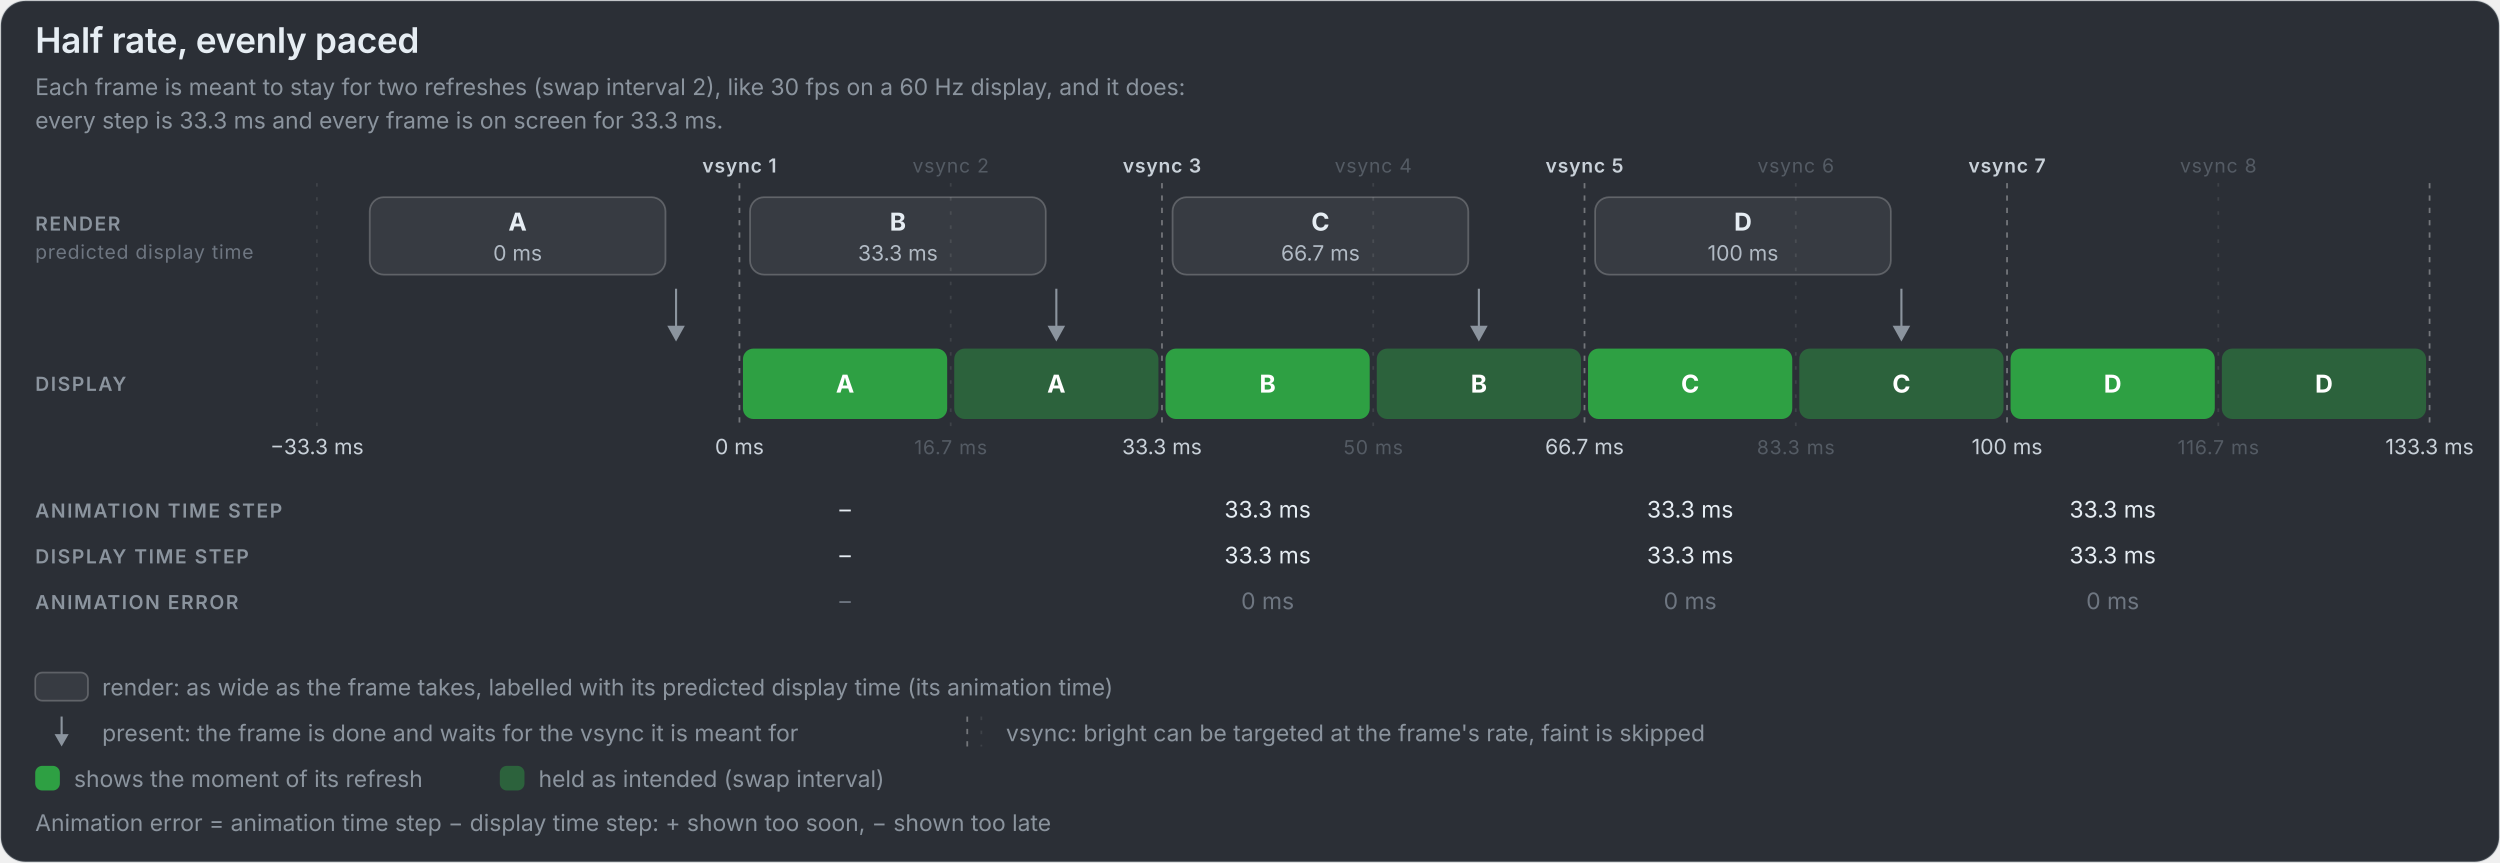
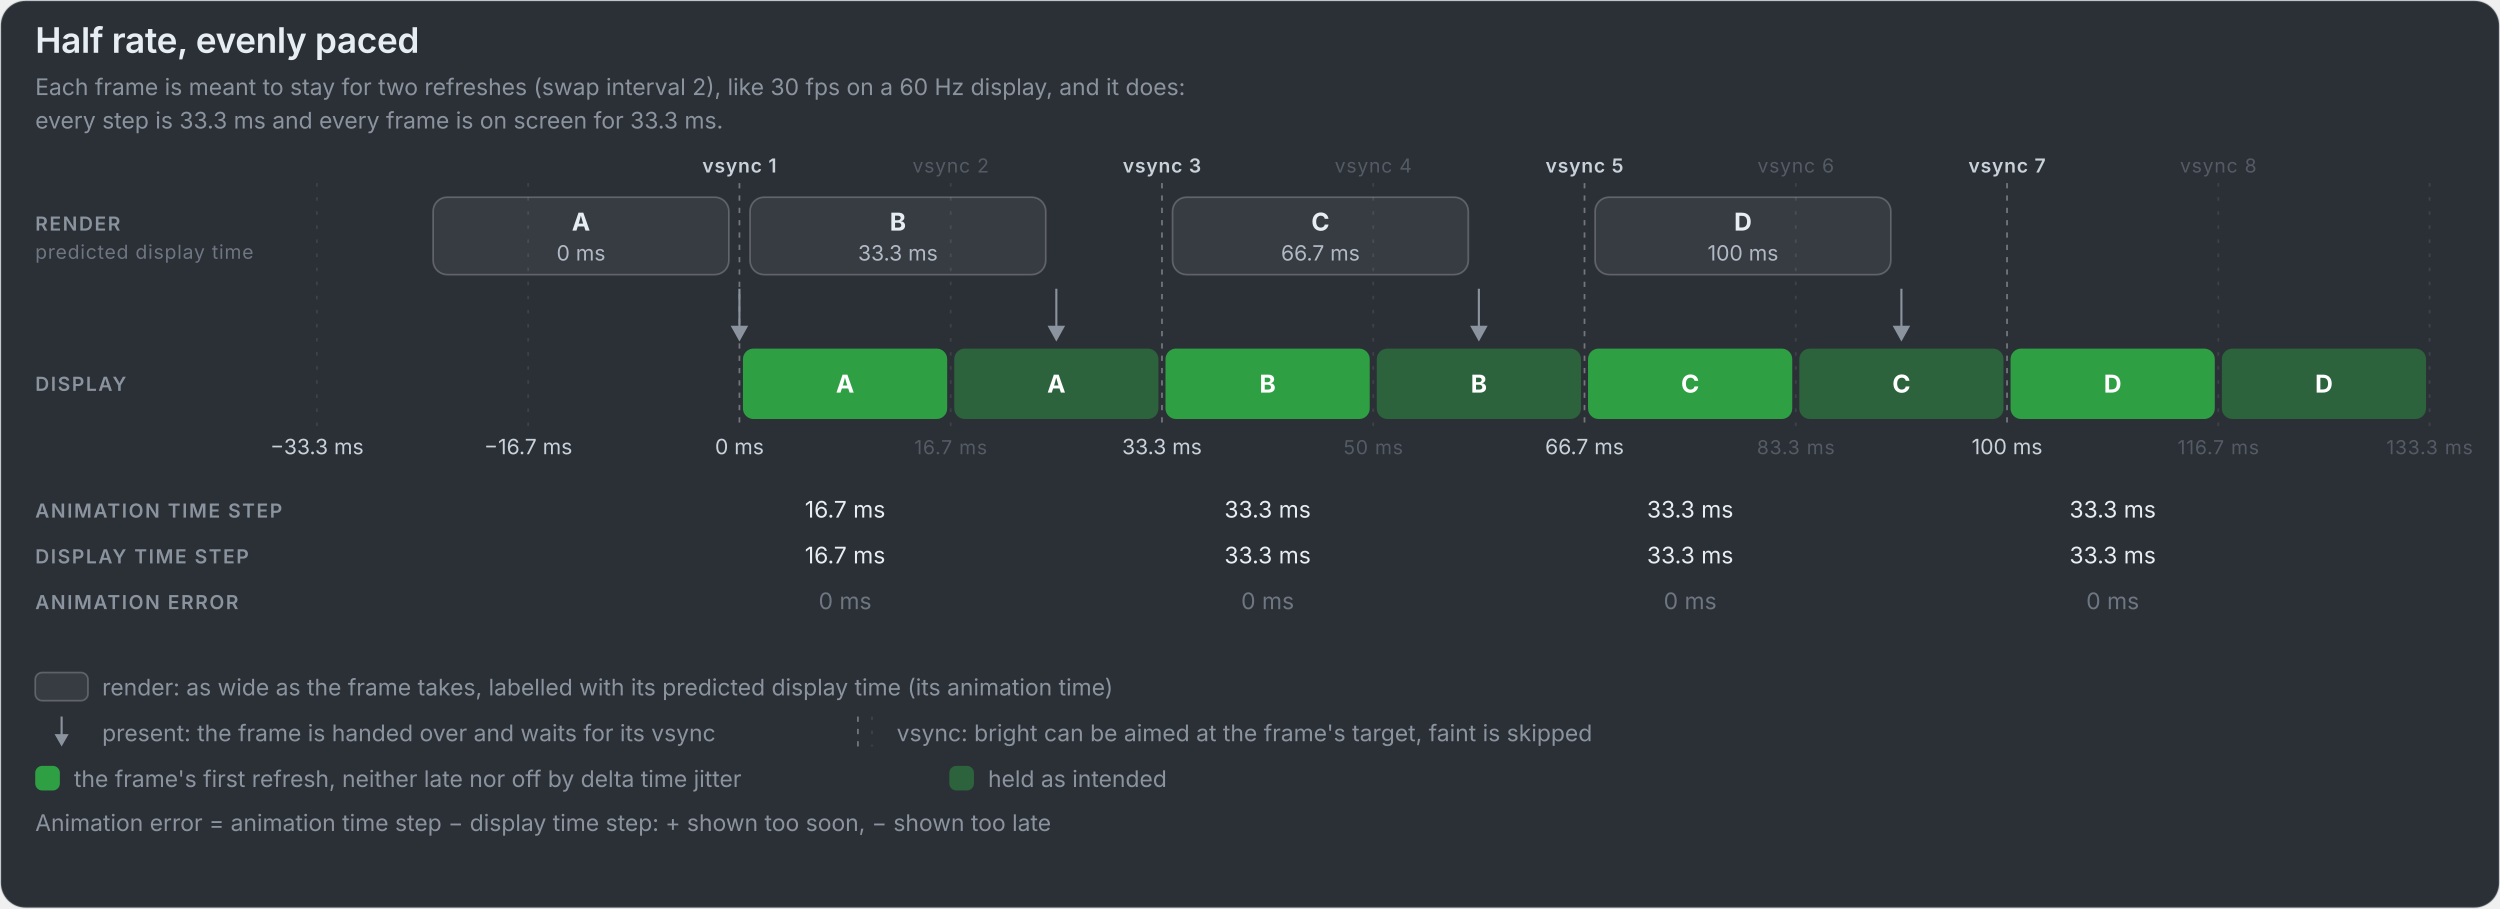
- <svg xmlns="http://www.w3.org/2000/svg" width="1420" height="490" viewBox="0 0 1420 490" role="img" aria-label="Half rate, evenly paced">
+ <svg xmlns="http://www.w3.org/2000/svg" width="1420" height="516" viewBox="0 0 1420 516" role="img" aria-label="Half rate, evenly paced">
  <style>
  text { font-family: "Segoe UI Variable Text", "Segoe UI", Inter, system-ui, -apple-system, "Helvetica Neue", Arial, sans-serif;
         font-size: 13px; fill: #e6edf3; font-variant-numeric: tabular-nums; }
  .card { fill: #1f242b; fill-opacity: 0.94; stroke: #8b949e; stroke-opacity: 0.25; stroke-width: 1; }
  .title { font-size: 20px; font-weight: 600; letter-spacing: -0.01em; }
  .sub { fill: #8b949e; }
  .label { font-size: 11px; font-weight: 600; letter-spacing: 0.08em; fill: #8b949e; }
  .vsync-n { font-size: 11px; fill: #6e7681; letter-spacing: 0.04em; }
  .axis { font-size: 12px; fill: #c9d1d9; }
  .vsync { stroke: #ffffff; stroke-opacity: 0.34; stroke-width: 1; stroke-dasharray: 3 4; }
  .vsync-skip { stroke: #ffffff; stroke-opacity: 0.09; stroke-width: 1; stroke-dasharray: 2 6; }
  .vsync-target { font-size: 11px; font-weight: 600; fill: #c9d1d9; letter-spacing: 0.04em; }
  .vsync-n-skip { font-size: 11px; fill: #545b64; letter-spacing: 0.04em; }
  .box { fill: #ffffff; fill-opacity: 0.06; stroke: #ffffff; stroke-opacity: 0.22; stroke-width: 1; }
  .frame { font-size: 14px; font-weight: 700; }
  .box-time { fill: #b1bac4; font-size: 12px; }
  .arrow { stroke: #8b949e; stroke-width: 1.2; }
  .arrowhead { fill: #8b949e; }
  .ok { fill: #2ea043; }
  .hold { fill: #2ea043; fill-opacity: 0.45; }
  .again { fill: #d29922; }
  .off { fill: #e5534b; }
+   .off-jitter { fill: #e3b341; }
  .cell-text { font-size: 14px; font-weight: 700; fill: #ffffff; }
  .dark-text { fill: #1c1f24; }
  .zero { fill: #6e7681; }
  .err { fill: #ff7b72; font-weight: 600; }
  .err-pill { fill: #e5534b; fill-opacity: 0.16; }
+   .err-jitter { fill: #e3b341; font-weight: 600; }
+   .err-pill-jitter { fill: #e3b341; fill-opacity: 0.16; }
  .neutral { fill: #3d444d; }
  .lane { font-size: 15px; font-weight: 600; }
  .same { fill: #7ee787; font-weight: 600; }
+ 
+   .tile { fill: #ffffff; fill-opacity: 0.05; stroke: #ffffff; stroke-opacity: 0.12; stroke-width: 1; }
+   .tile-value { font-size: 20px; font-weight: 600; }
+   .grid { stroke: #ffffff; stroke-opacity: 0.1; stroke-width: 1; }
+   .zero-line { stroke: #ffffff; stroke-opacity: 0.45; stroke-width: 1; }
+   .bar { fill: #e5534b; }
+   .display-line { stroke: #2ea043; stroke-width: 2; fill: none; }
+   .step-line { stroke: #58a6ff; stroke-width: 1.2; fill: none; stroke-linejoin: round; }
+   .strip-a { fill: #6e7681; }
+   .strip-b { fill: #adbac7; }
+   .average-line { stroke: #d29922; stroke-width: 1.5; stroke-dasharray: 6 4; }
+   .average-text { fill: #d29922; font-size: 12px; }
+ 
+   .band { fill: #ffffff; fill-opacity: 0.06; }
+   .error-refresh { stroke: #d29922; stroke-opacity: 0.8; stroke-width: 1; stroke-dasharray: 3 4; }
+   .error-refresh-text { font-size: 11px; fill: #d29922; letter-spacing: 0.04em; }
+   .held { stroke: #2ea043; stroke-width: 2.5; fill: none; }
+   .held-late { stroke: #e5534b; stroke-width: 2.5; fill: none; }
+   .bar-range { fill: #e5534b; fill-opacity: 0.3; }
+   .static-band { fill: #a371f7; fill-opacity: 0.14; }
+   .static-text { font-size: 11px; fill: #a371f7; letter-spacing: 0.04em; }
+   .strip-static-a { fill: #a371f7; fill-opacity: 0.55; }
+   .strip-static-b { fill: #a371f7; fill-opacity: 0.85; }
+   .held-older { stroke: #db61a2; stroke-width: 2.5; fill: none; }
+   .held-dropped { stroke: #f0883e; stroke-width: 2.5; fill: none; }
+   .held-unknown { stroke: #768390; stroke-width: 2.5; stroke-dasharray: 4 3; fill: none; }
+   .held-range-older { fill: #db61a2; fill-opacity: 0.3; }
+   .held-range-dropped { fill: #f0883e; fill-opacity: 0.3; }
+   .held-range-unknown { fill: #768390; fill-opacity: 0.3; }
+   .held-fill-older { fill: #db61a2; }
+   .held-fill-dropped { fill: #f0883e; }
+   .held-fill-unknown { fill: #768390; }
+   .strip-older { fill: #db61a2; }
+   .strip-dropped { fill: #f0883e; }
+   .key-pink { fill: #db61a2; }
+   .key-orange { fill: #f0883e; }
+   .key-unknown { fill: #768390; }
+   .key-faint { fill: #ffffff; fill-opacity: 0.3; }
+   .key-amber { fill: #d29922; }
+   .key-green { fill: #2ea043; }
+   .key-red { fill: #e5534b; }
+   .key-blue { fill: #58a6ff; }
+   .key-blue-faint { fill: #58a6ff; fill-opacity: 0.45; }
+   .key-violet-a { fill: #a371f7; fill-opacity: 0.55; }
+   .key-violet-b { fill: #a371f7; fill-opacity: 0.85; }
+   .key-grey { fill: #3d444d; }
+   .held-fill { fill: #2ea043; }
+   .held-fill-late { fill: #e5534b; }
+   .held-range { fill: #2ea043; fill-opacity: 0.3; }
+   .held-range-late { fill: #e5534b; fill-opacity: 0.3; }
+   .riser { stroke: #ffffff; stroke-opacity: 0.3; stroke-width: 1; fill: none; }
+   .late-line { stroke: #e5534b; stroke-width: 1.5; fill: none; stroke-linejoin: round; }
+   .late-line-adapted { stroke: #d29922; stroke-width: 1.5; fill: none; stroke-linejoin: round; }
+   .late-line-none { stroke: #2ea043; stroke-width: 1.5; fill: none; stroke-linejoin: round; }
+   .frametime { stroke: #58a6ff; stroke-width: 2.5; fill: none; }
+   .frametime-range { fill: #58a6ff; fill-opacity: 0.3; }
+   .step-range { fill: #58a6ff; fill-opacity: 0.25; }
+   .frametime-fill { fill: #58a6ff; }
+   .cpu-busy { fill: #58a6ff; fill-opacity: 0.22; }
+   .strip-late { fill: #e5534b; }
+   .bar-jitter { fill: #e3b341; }
+   .bar-range-jitter { fill: #e3b341; fill-opacity: 0.3; }
+   .strip-jitter { fill: #e3b341; }
+   .key-jitter { fill: #e3b341; }
+   .hist-bar { fill: #58a6ff; }
+   .curve { stroke: #58a6ff; stroke-width: 2; fill: none; stroke-linejoin: round; }
+   .clip-mark { fill: #e5534b; }
+   .clip-text { font-size: 11px; fill: #e6edf3; }
+   .warn { fill: #d29922; }
+   .event-track { fill: #ffffff; fill-opacity: 0.05; }
+   .event-dropped { fill: #f0883e; }
+   .event-older { fill: #db61a2; }
+   .event-torn { fill: #39c5cf; }
+   .event-gap { fill: #768390; }
+   .event-undecoded { fill: #545d68; }
+   .key-cyan { fill: #39c5cf; }
+   .key-undecoded { fill: #545d68; }
+   .ref-target { stroke: #adbac7; stroke-width: 1.5; stroke-dasharray: 5 4; fill: none; }
+   .ref-preferred { stroke: #d29922; stroke-width: 1.5; stroke-dasharray: 5 4; fill: none; }
+   .key-light { fill: #adbac7; }
</style>
-   <rect class="card" x="0.5" y="0.5" width="1419" height="489" rx="14" />
+   <rect class="card" x="0.5" y="0.5" width="1419" height="515" rx="14" />
  <text x="20.0" y="30.0" text-anchor="start" class="title">Half rate, evenly paced</text>
  <text x="20.0" y="54.0" text-anchor="start" class="sub">Each frame is meant to stay for two refreshes (swap interval 2), like 30 fps on a 60 Hz display, and it does:</text>
  <text x="20.0" y="73.0" text-anchor="start" class="sub">every step is 33.3 ms and every frame is on screen for 33.3 ms.</text>
-   <line class="vsync-skip" x1="180.0" y1="104" x2="180.0" y2="243" />
-   <text x="180.0" y="258.0" text-anchor="middle" class="axis">−33.3 ms</text>
-   <line class="vsync" x1="420.0" y1="104" x2="420.0" y2="243" />
-   <text x="420.0" y="258.0" text-anchor="middle" class="axis">0 ms</text>
-   <text x="420.0" y="98.0" text-anchor="middle" class="vsync-target">vsync 1</text>
-   <line class="vsync-skip" x1="540.0" y1="104" x2="540.0" y2="243" />
-   <text x="540.0" y="258.0" text-anchor="middle" class="vsync-n-skip">16.7 ms</text>
-   <text x="540.0" y="98.0" text-anchor="middle" class="vsync-n-skip">vsync 2</text>
-   <line class="vsync" x1="660.0" y1="104" x2="660.0" y2="243" />
-   <text x="660.0" y="258.0" text-anchor="middle" class="axis">33.3 ms</text>
-   <text x="660.0" y="98.0" text-anchor="middle" class="vsync-target">vsync 3</text>
-   <line class="vsync-skip" x1="780.0" y1="104" x2="780.0" y2="243" />
-   <text x="780.0" y="258.0" text-anchor="middle" class="vsync-n-skip">50 ms</text>
-   <text x="780.0" y="98.0" text-anchor="middle" class="vsync-n-skip">vsync 4</text>
-   <line class="vsync" x1="900.0" y1="104" x2="900.0" y2="243" />
-   <text x="900.0" y="258.0" text-anchor="middle" class="axis">66.7 ms</text>
-   <text x="900.0" y="98.0" text-anchor="middle" class="vsync-target">vsync 5</text>
-   <line class="vsync-skip" x1="1020.0" y1="104" x2="1020.0" y2="243" />
-   <text x="1020.0" y="258.0" text-anchor="middle" class="vsync-n-skip">83.3 ms</text>
-   <text x="1020.0" y="98.0" text-anchor="middle" class="vsync-n-skip">vsync 6</text>
-   <line class="vsync" x1="1140.0" y1="104" x2="1140.0" y2="243" />
-   <text x="1140.0" y="258.0" text-anchor="middle" class="axis">100 ms</text>
-   <text x="1140.0" y="98.0" text-anchor="middle" class="vsync-target">vsync 7</text>
-   <line class="vsync-skip" x1="1260.0" y1="104" x2="1260.0" y2="243" />
-   <text x="1260.0" y="258.0" text-anchor="middle" class="vsync-n-skip">116.7 ms</text>
-   <text x="1260.0" y="98.0" text-anchor="middle" class="vsync-n-skip">vsync 8</text>
-   <line class="vsync" x1="1380.0" y1="104" x2="1380.0" y2="243" />
-   <text x="1380.0" y="258.0" text-anchor="middle" class="axis">133.3 ms</text>
-   <text x="20.0" y="131.0" text-anchor="start" class="label">RENDER</text>
-   <text x="20.0" y="147.0" text-anchor="start" class="vsync-n">predicted display time</text>
-   <text x="20.0" y="222.0" text-anchor="start" class="label">DISPLAY</text>
-   <text x="20.0" y="294.0" text-anchor="start" class="label">ANIMATION TIME STEP</text>
-   <text x="20.0" y="320.0" text-anchor="start" class="label">DISPLAY TIME STEP</text>
-   <text x="20.0" y="346.0" text-anchor="start" class="label">ANIMATION ERROR</text>
-   <rect class="box" x="210.0" y="112" width="168.0" height="44" rx="8" />
-   <text x="294.0" y="131.0" text-anchor="middle" class="frame">A</text>
-   <text x="294.0" y="148.0" text-anchor="middle" class="box-time">0 ms</text>
-   <line class="arrow" x1="384.0" y1="164" x2="384.0" y2="186" />
-   <path class="arrowhead" d="M379.0,185 L389.0,185 L384.0,194 z" />
-   <rect class="box" x="426.0" y="112" width="168.0" height="44" rx="8" />
-   <text x="510.0" y="131.0" text-anchor="middle" class="frame">B</text>
-   <text x="510.0" y="148.0" text-anchor="middle" class="box-time">33.3 ms</text>
-   <line class="arrow" x1="600.0" y1="164" x2="600.0" y2="186" />
-   <path class="arrowhead" d="M595.0,185 L605.0,185 L600.0,194 z" />
-   <rect class="box" x="666.0" y="112" width="168.0" height="44" rx="8" />
-   <text x="750.0" y="131.0" text-anchor="middle" class="frame">C</text>
-   <text x="750.0" y="148.0" text-anchor="middle" class="box-time">66.7 ms</text>
-   <line class="arrow" x1="840.0" y1="164" x2="840.0" y2="186" />
-   <path class="arrowhead" d="M835.0,185 L845.0,185 L840.0,194 z" />
-   <rect class="box" x="906.0" y="112" width="168.0" height="44" rx="8" />
-   <text x="990.0" y="131.0" text-anchor="middle" class="frame">D</text>
-   <text x="990.0" y="148.0" text-anchor="middle" class="box-time">100 ms</text>
-   <line class="arrow" x1="1080.0" y1="164" x2="1080.0" y2="186" />
-   <path class="arrowhead" d="M1075.0,185 L1085.0,185 L1080.0,194 z" />
-   <rect class="ok" x="422.0" y="198" width="116.0" height="40" rx="6" />
-   <text x="480.0" y="223.0" text-anchor="middle" class="cell-text">A</text>
-   <text x="480.0" y="294.0" text-anchor="middle">–</text>
-   <text x="480.0" y="320.0" text-anchor="middle">–</text>
-   <text x="480.0" y="346.0" text-anchor="middle" class="zero">–</text>
-   <rect class="hold" x="542.0" y="198" width="116.0" height="40" rx="6" />
-   <text x="600.0" y="223.0" text-anchor="middle" class="cell-text">A</text>
-   <rect class="ok" x="662.0" y="198" width="116.0" height="40" rx="6" />
-   <text x="720.0" y="223.0" text-anchor="middle" class="cell-text">B</text>
-   <text x="720.0" y="294.0" text-anchor="middle">33.3 ms</text>
-   <text x="720.0" y="320.0" text-anchor="middle">33.3 ms</text>
-   <text x="720.0" y="346.0" text-anchor="middle" class="zero">0 ms</text>
-   <rect class="hold" x="782.0" y="198" width="116.0" height="40" rx="6" />
-   <text x="840.0" y="223.0" text-anchor="middle" class="cell-text">B</text>
-   <rect class="ok" x="902.0" y="198" width="116.0" height="40" rx="6" />
-   <text x="960.0" y="223.0" text-anchor="middle" class="cell-text">C</text>
-   <text x="960.0" y="294.0" text-anchor="middle">33.3 ms</text>
-   <text x="960.0" y="320.0" text-anchor="middle">33.3 ms</text>
-   <text x="960.0" y="346.0" text-anchor="middle" class="zero">0 ms</text>
-   <rect class="hold" x="1022.0" y="198" width="116.0" height="40" rx="6" />
-   <text x="1080.0" y="223.0" text-anchor="middle" class="cell-text">C</text>
-   <rect class="ok" x="1142.0" y="198" width="116.0" height="40" rx="6" />
-   <text x="1200.0" y="223.0" text-anchor="middle" class="cell-text">D</text>
-   <text x="1200.0" y="294.0" text-anchor="middle">33.3 ms</text>
-   <text x="1200.0" y="320.0" text-anchor="middle">33.3 ms</text>
-   <text x="1200.0" y="346.0" text-anchor="middle" class="zero">0 ms</text>
-   <rect class="hold" x="1262.0" y="198" width="116.0" height="40" rx="6" />
-   <text x="1320.0" y="223.0" text-anchor="middle" class="cell-text">D</text>
-   <rect class="box" x="20" y="382" width="30" height="16" rx="4" />
-   <text x="58.0" y="395.0" text-anchor="start" class="sub">render: as wide as the frame takes, labelled with its predicted display time (its animation time)</text>
-   <line class="arrow" x1="35.0" y1="407" x2="35.0" y2="418" />
-   <path class="arrowhead" d="M31.0,417 L39.0,417 L35.0,424 z" />
-   <text x="58.0" y="421.0" text-anchor="start" class="sub">present: the frame is done and waits for the vsync it is meant for</text>
-   <line class="vsync" x1="549.4" y1="407" x2="549.4" y2="424" />
-   <line class="vsync-skip" x1="557.4" y1="407" x2="557.4" y2="424" />
-   <text x="571.4" y="421.0" text-anchor="start" class="sub">vsync: bright can be targeted at the frame's rate, faint is skipped</text>
-   <rect class="ok" x="20.0" y="435" width="14" height="14" rx="4" />
-   <text x="42.0" y="447.0" text-anchor="start" class="sub">shows the moment of its refresh</text>
-   <rect class="hold" x="283.9" y="435" width="14" height="14" rx="4" />
-   <text x="305.9" y="447.0" text-anchor="start" class="sub">held as intended (swap interval)</text>
-   <text x="20.0" y="472.0" text-anchor="start" class="sub">Animation error = animation time step − display time step: + shown too soon, − shown too late</text>
+   <g transform="translate(0 0)">
+     <line class="vsync-skip" x1="180.0" y1="104" x2="180.0" y2="243.0" />
+     <text x="180.0" y="258.0" text-anchor="middle" class="axis">−33.3 ms</text>
+     <line class="vsync-skip" x1="300.0" y1="104" x2="300.0" y2="243.0" />
+     <text x="300.0" y="258.0" text-anchor="middle" class="axis">−16.7 ms</text>
+     <line class="vsync" x1="420.0" y1="104" x2="420.0" y2="243.0" />
+     <text x="420.0" y="258.0" text-anchor="middle" class="axis">0 ms</text>
+     <text x="420.0" y="98.0" text-anchor="middle" class="vsync-target">vsync 1</text>
+     <line class="vsync-skip" x1="540.0" y1="104" x2="540.0" y2="243.0" />
+     <text x="540.0" y="258.0" text-anchor="middle" class="vsync-n-skip">16.7 ms</text>
+     <text x="540.0" y="98.0" text-anchor="middle" class="vsync-n-skip">vsync 2</text>
+     <line class="vsync" x1="660.0" y1="104" x2="660.0" y2="243.0" />
+     <text x="660.0" y="258.0" text-anchor="middle" class="axis">33.3 ms</text>
+     <text x="660.0" y="98.0" text-anchor="middle" class="vsync-target">vsync 3</text>
+     <line class="vsync-skip" x1="780.0" y1="104" x2="780.0" y2="243.0" />
+     <text x="780.0" y="258.0" text-anchor="middle" class="vsync-n-skip">50 ms</text>
+     <text x="780.0" y="98.0" text-anchor="middle" class="vsync-n-skip">vsync 4</text>
+     <line class="vsync" x1="900.0" y1="104" x2="900.0" y2="243.0" />
+     <text x="900.0" y="258.0" text-anchor="middle" class="axis">66.7 ms</text>
+     <text x="900.0" y="98.0" text-anchor="middle" class="vsync-target">vsync 5</text>
+     <line class="vsync-skip" x1="1020.0" y1="104" x2="1020.0" y2="243.0" />
+     <text x="1020.0" y="258.0" text-anchor="middle" class="vsync-n-skip">83.3 ms</text>
+     <text x="1020.0" y="98.0" text-anchor="middle" class="vsync-n-skip">vsync 6</text>
+     <line class="vsync" x1="1140.0" y1="104" x2="1140.0" y2="243.0" />
+     <text x="1140.0" y="258.0" text-anchor="middle" class="axis">100 ms</text>
+     <text x="1140.0" y="98.0" text-anchor="middle" class="vsync-target">vsync 7</text>
+     <line class="vsync-skip" x1="1260.0" y1="104" x2="1260.0" y2="243.0" />
+     <text x="1260.0" y="258.0" text-anchor="middle" class="vsync-n-skip">116.7 ms</text>
+     <text x="1260.0" y="98.0" text-anchor="middle" class="vsync-n-skip">vsync 8</text>
+     <line class="vsync-skip" x1="1380.0" y1="104" x2="1380.0" y2="243.0" />
+     <text x="1380.0" y="258.0" text-anchor="middle" class="vsync-n-skip">133.3 ms</text>
+     <text x="20.0" y="131.0" text-anchor="start" class="label">RENDER</text>
+     <text x="20.0" y="147.0" text-anchor="start" class="vsync-n">predicted display time</text>
+     <text x="20.0" y="222.0" text-anchor="start" class="label">DISPLAY</text>
+     <text x="20.0" y="294.0" text-anchor="start" class="label">ANIMATION TIME STEP</text>
+     <text x="20.0" y="320.0" text-anchor="start" class="label">DISPLAY TIME STEP</text>
+     <text x="20.0" y="346.0" text-anchor="start" class="label">ANIMATION ERROR</text>
+     <rect class="box" x="246.0" y="112.0" width="168.0" height="44" rx="8" />
+     <text x="330.0" y="131.0" text-anchor="middle" class="frame">A</text>
+     <text x="330.0" y="148.0" text-anchor="middle" class="box-time">0 ms</text>
+     <line class="arrow" x1="420.0" y1="164.0" x2="420.0" y2="186.0" />
+     <path class="arrowhead" d="M415.0,185.0 L425.0,185.0 L420.0,194.0 z" />
+     <rect class="box" x="426.0" y="112.0" width="168.0" height="44" rx="8" />
+     <text x="510.0" y="131.0" text-anchor="middle" class="frame">B</text>
+     <text x="510.0" y="148.0" text-anchor="middle" class="box-time">33.3 ms</text>
+     <line class="arrow" x1="600.0" y1="164.0" x2="600.0" y2="186.0" />
+     <path class="arrowhead" d="M595.0,185.0 L605.0,185.0 L600.0,194.0 z" />
+     <rect class="box" x="666.0" y="112.0" width="168.0" height="44" rx="8" />
+     <text x="750.0" y="131.0" text-anchor="middle" class="frame">C</text>
+     <text x="750.0" y="148.0" text-anchor="middle" class="box-time">66.7 ms</text>
+     <line class="arrow" x1="840.0" y1="164.0" x2="840.0" y2="186.0" />
+     <path class="arrowhead" d="M835.0,185.0 L845.0,185.0 L840.0,194.0 z" />
+     <rect class="box" x="906.0" y="112.0" width="168.0" height="44" rx="8" />
+     <text x="990.0" y="131.0" text-anchor="middle" class="frame">D</text>
+     <text x="990.0" y="148.0" text-anchor="middle" class="box-time">100 ms</text>
+     <line class="arrow" x1="1080.0" y1="164.0" x2="1080.0" y2="186.0" />
+     <path class="arrowhead" d="M1075.0,185.0 L1085.0,185.0 L1080.0,194.0 z" />
+     <rect class="ok" x="422.0" y="198.0" width="116.0" height="40" rx="6" />
+     <text x="480.0" y="223.0" text-anchor="middle" class="cell-text">A</text>
+     <rect class="hold" x="542.0" y="198.0" width="116.0" height="40" rx="6" />
+     <text x="600.0" y="223.0" text-anchor="middle" class="cell-text">A</text>
+     <text x="480.0" y="294.0" text-anchor="middle">16.7 ms</text>
+     <text x="480.0" y="320.0" text-anchor="middle">16.7 ms</text>
+     <text x="480.0" y="346.0" text-anchor="middle" class="zero">0 ms</text>
+     <rect class="ok" x="662.0" y="198.0" width="116.0" height="40" rx="6" />
+     <text x="720.0" y="223.0" text-anchor="middle" class="cell-text">B</text>
+     <rect class="hold" x="782.0" y="198.0" width="116.0" height="40" rx="6" />
+     <text x="840.0" y="223.0" text-anchor="middle" class="cell-text">B</text>
+     <text x="720.0" y="294.0" text-anchor="middle">33.3 ms</text>
+     <text x="720.0" y="320.0" text-anchor="middle">33.3 ms</text>
+     <text x="720.0" y="346.0" text-anchor="middle" class="zero">0 ms</text>
+     <rect class="ok" x="902.0" y="198.0" width="116.0" height="40" rx="6" />
+     <text x="960.0" y="223.0" text-anchor="middle" class="cell-text">C</text>
+     <rect class="hold" x="1022.0" y="198.0" width="116.0" height="40" rx="6" />
+     <text x="1080.0" y="223.0" text-anchor="middle" class="cell-text">C</text>
+     <text x="960.0" y="294.0" text-anchor="middle">33.3 ms</text>
+     <text x="960.0" y="320.0" text-anchor="middle">33.3 ms</text>
+     <text x="960.0" y="346.0" text-anchor="middle" class="zero">0 ms</text>
+     <rect class="ok" x="1142.0" y="198.0" width="116.0" height="40" rx="6" />
+     <text x="1200.0" y="223.0" text-anchor="middle" class="cell-text">D</text>
+     <rect class="hold" x="1262.0" y="198.0" width="116.0" height="40" rx="6" />
+     <text x="1320.0" y="223.0" text-anchor="middle" class="cell-text">D</text>
+     <text x="1200.0" y="294.0" text-anchor="middle">33.3 ms</text>
+     <text x="1200.0" y="320.0" text-anchor="middle">33.3 ms</text>
+     <text x="1200.0" y="346.0" text-anchor="middle" class="zero">0 ms</text>
+     <rect class="box" x="20" y="382.0" width="30" height="16" rx="4" />
+     <text x="58.0" y="395.0" text-anchor="start" class="sub">render: as wide as the frame takes, labelled with its predicted display time (its animation time)</text>
+     <line class="arrow" x1="35.0" y1="407.0" x2="35.0" y2="418.0" />
+     <path class="arrowhead" d="M31.0,417.0 L39.0,417.0 L35.0,424.0 z" />
+     <text x="58.0" y="421.0" text-anchor="start" class="sub">present: the frame is handed over and waits for its vsync</text>
+     <line class="vsync" x1="487.3" y1="407.0" x2="487.3" y2="424.0" />
+     <line class="vsync-skip" x1="495.3" y1="407.0" x2="495.3" y2="424.0" />
+     <text x="509.3" y="421.0" text-anchor="start" class="sub">vsync: bright can be aimed at the frame's target, faint is skipped</text>
+     <rect class="ok" x="20.0" y="435.0" width="14" height="14" rx="4" />
+     <text x="42.0" y="447.0" text-anchor="start" class="sub">the frame's first refresh, neither late nor off by delta time jitter</text>
+     <rect class="hold" x="539.2" y="435.0" width="14" height="14" rx="4" />
+     <text x="561.2" y="447.0" text-anchor="start" class="sub">held as intended</text>
+     <text x="20.0" y="472.0" text-anchor="start" class="sub">Animation error = animation time step − display time step: + shown too soon, − shown too late</text>
+   </g>
</svg>
